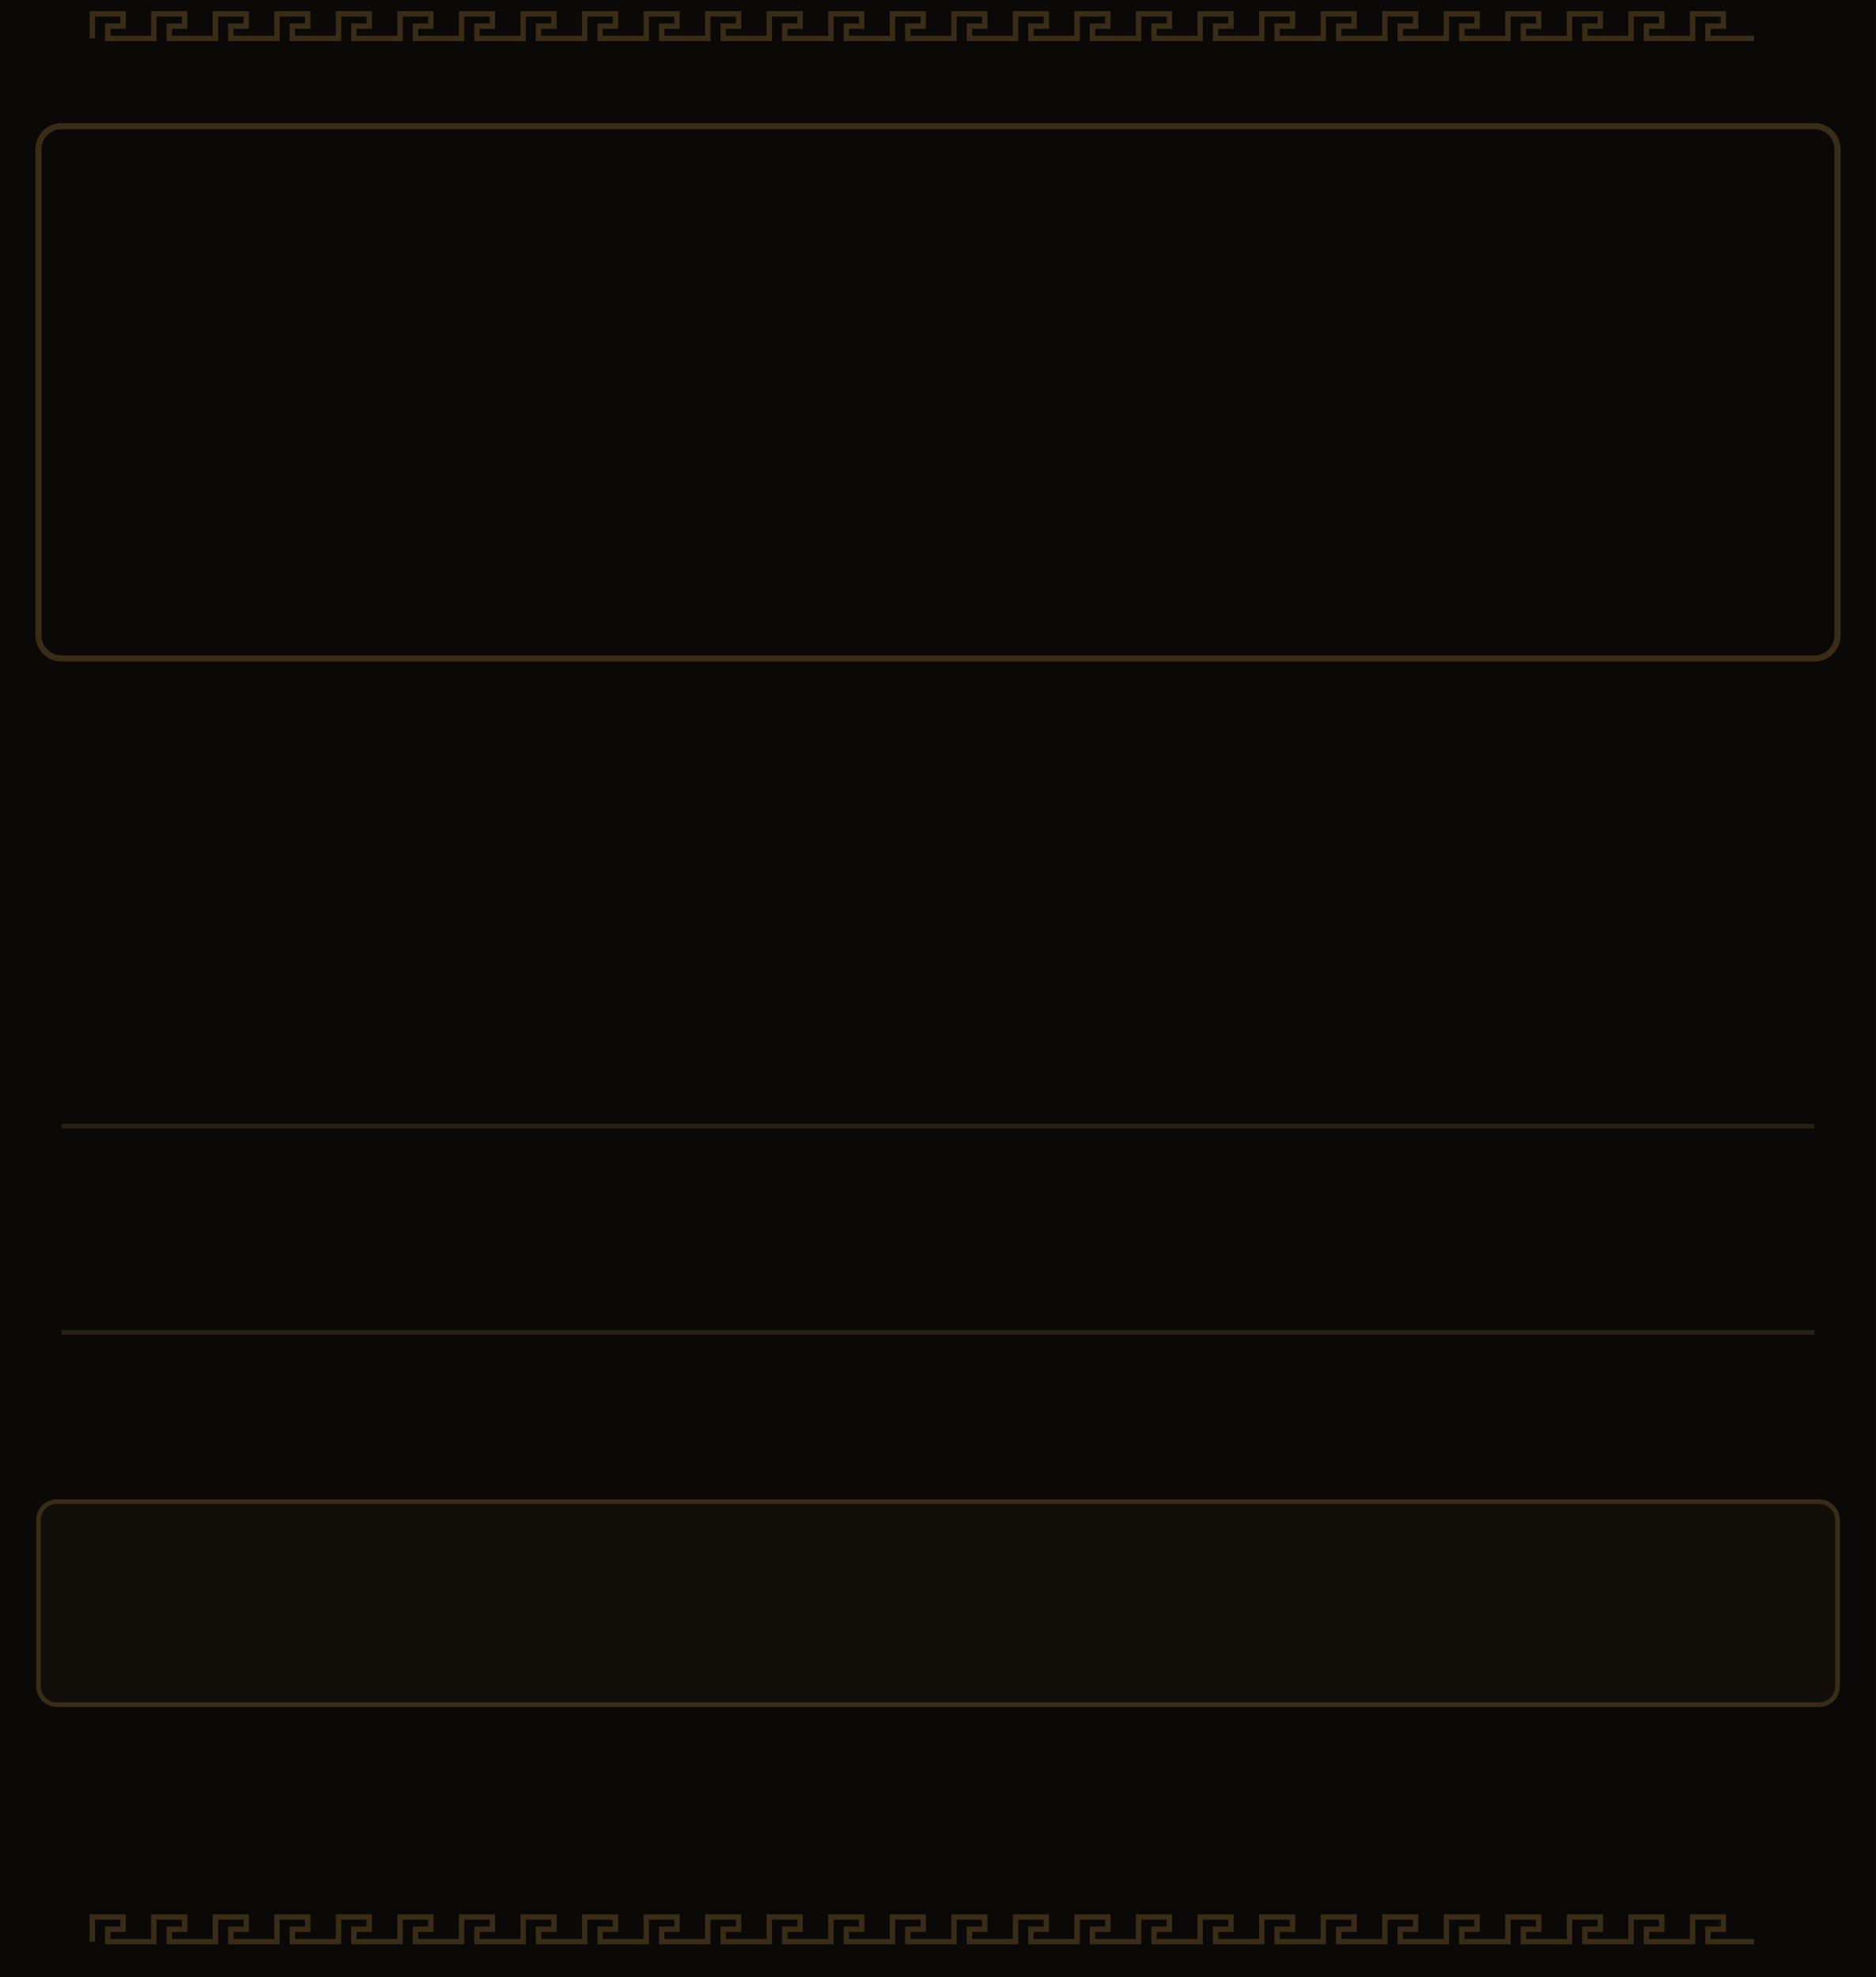
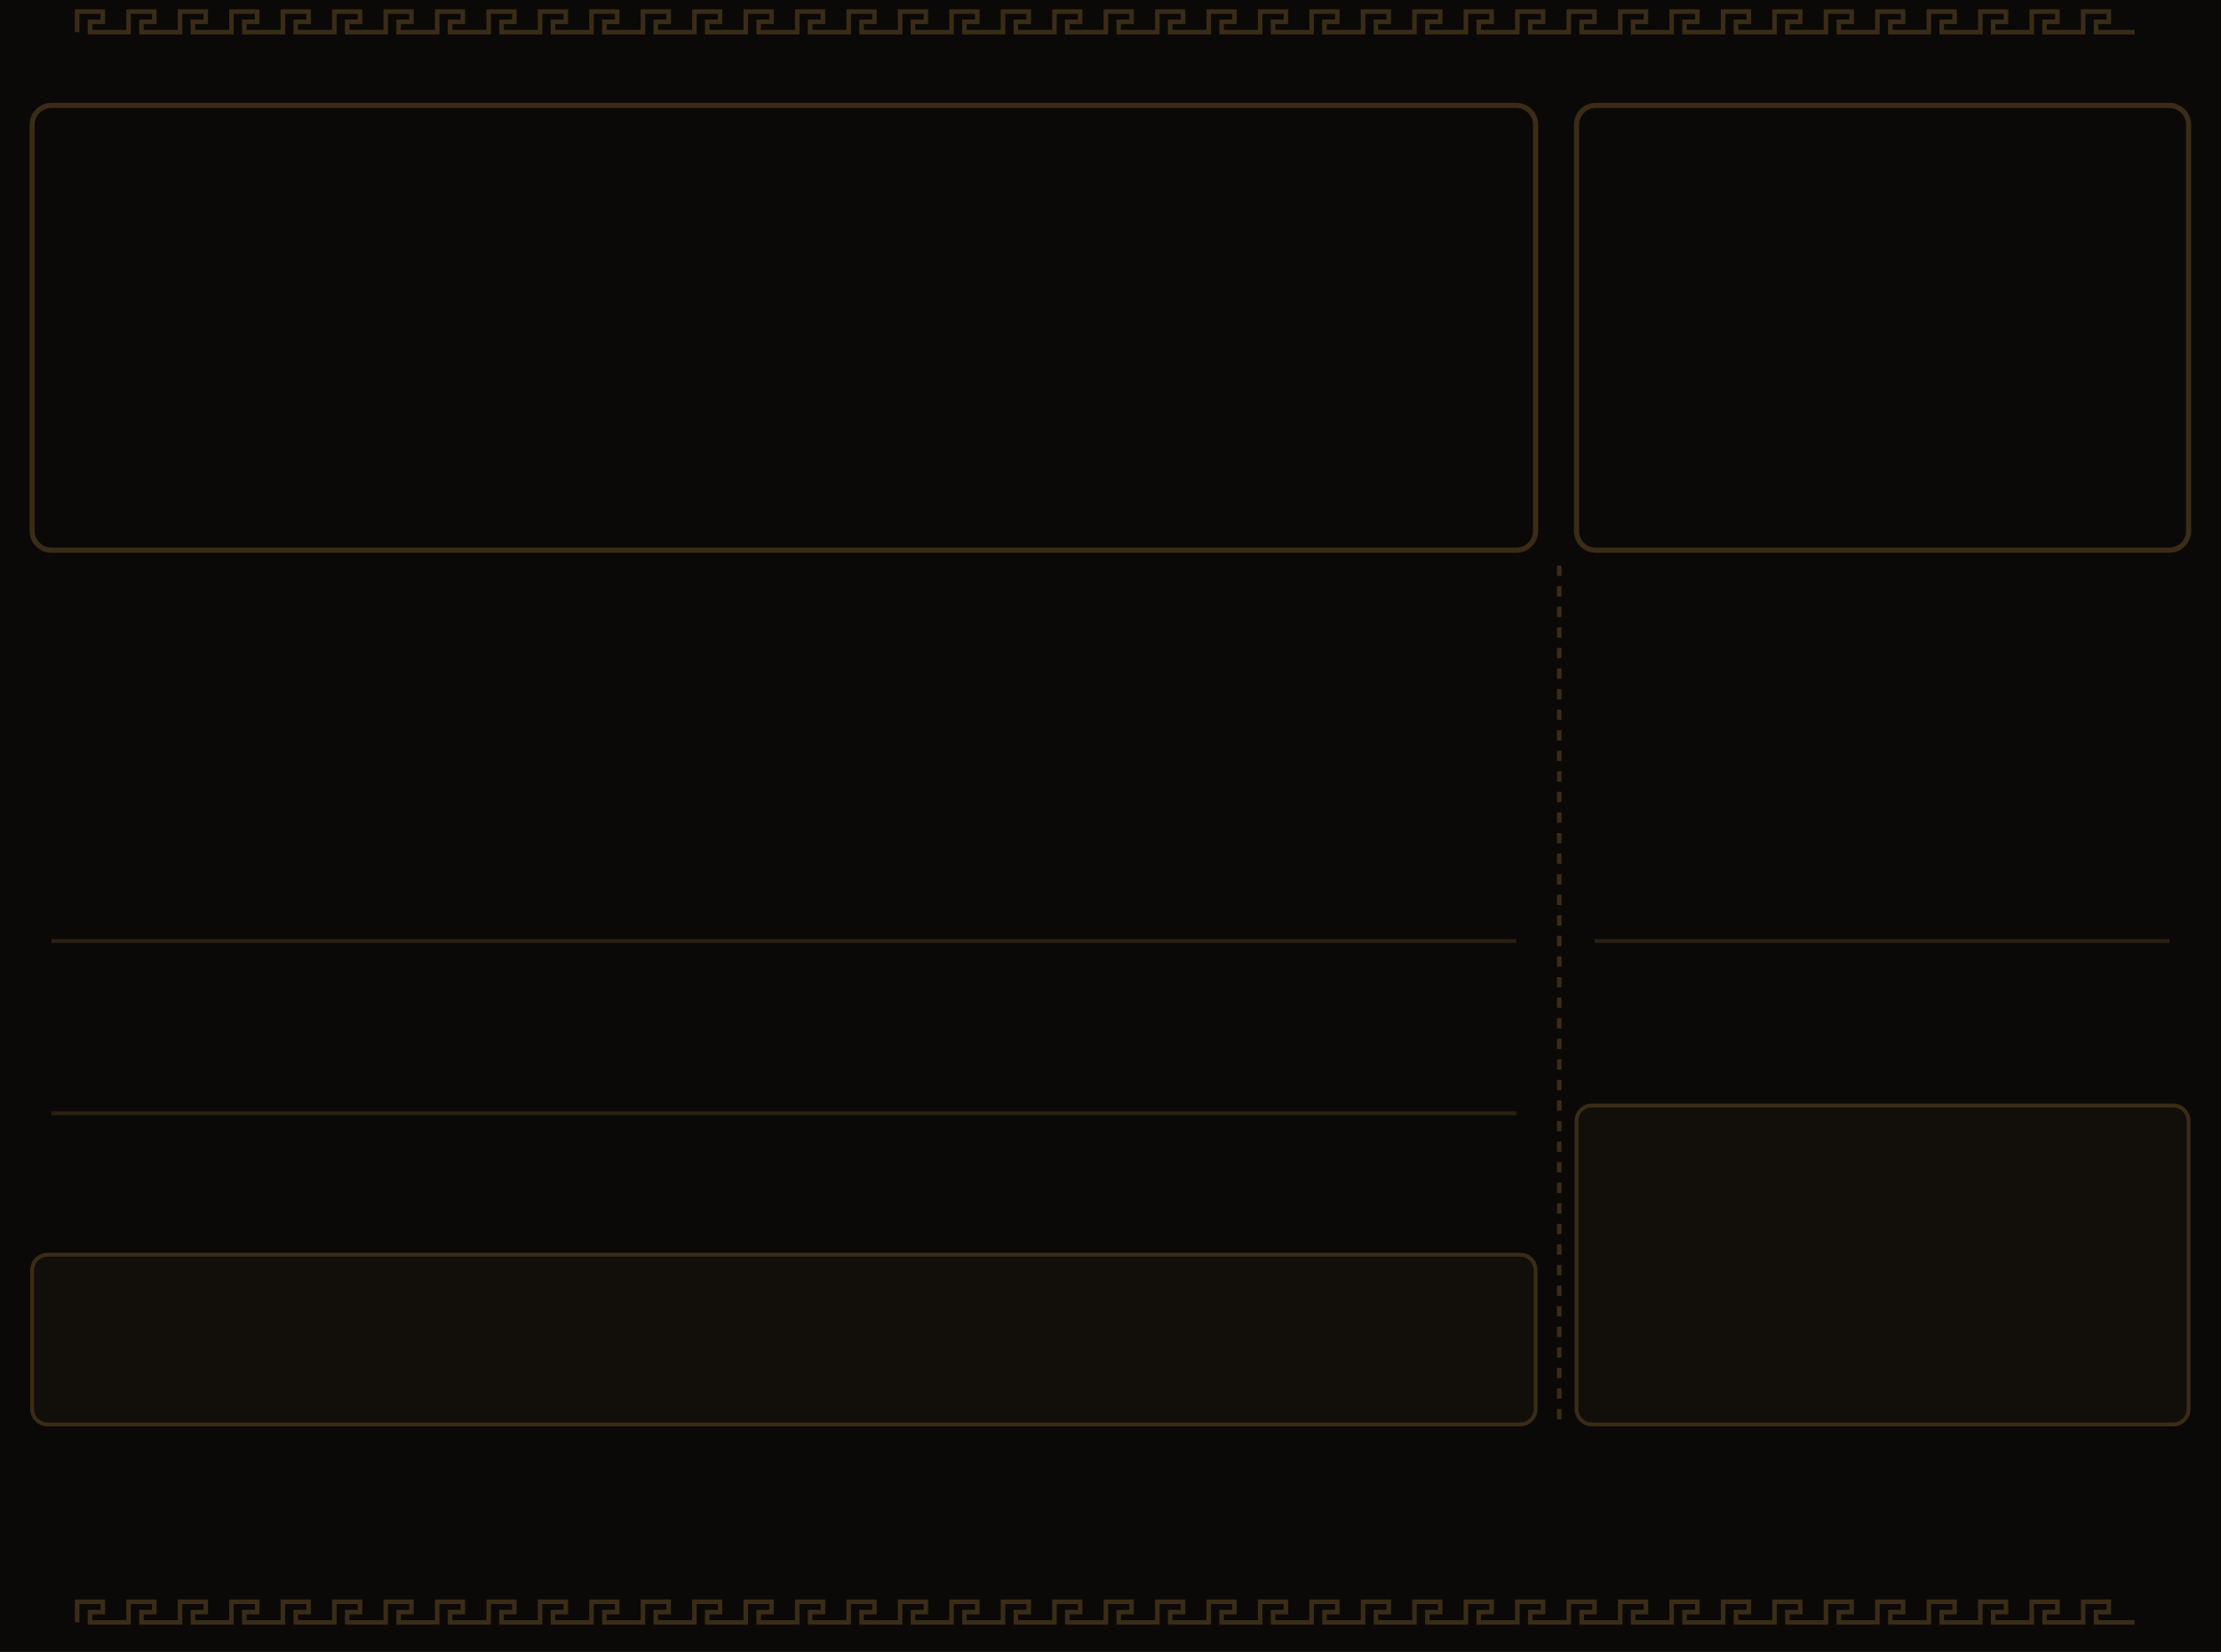
- <svg xmlns="http://www.w3.org/2000/svg" width="121.92mm" height="128.5mm" viewBox="0 0 121.92 128.5">
-   <rect width="121.92" height="128.5" fill="#0b0907" />
+ <svg xmlns="http://www.w3.org/2000/svg" width="172.72mm" height="128.5mm" viewBox="0 0 172.72 128.5">
+   <rect width="172.72" height="128.5" fill="#0b0907" />
  <rect x="2.5" y="8.2" width="116.92" height="34.6" rx="1.5" fill="none" stroke="#3a2c16" stroke-width="0.4" />
-   <polyline points="6.00,2.50 6.00,0.90 8.00,0.90 8.00,1.70 7.00,1.70 7.00,2.50 10.00,2.50 10.00,2.50 10.00,0.90 12.00,0.90 12.00,1.70 11.00,1.70 11.00,2.50 14.00,2.50 14.00,2.50 14.00,0.90 16.00,0.90 16.00,1.70 15.00,1.70 15.00,2.50 18.00,2.50 18.00,2.50 18.00,0.90 20.00,0.90 20.00,1.70 19.00,1.70 19.00,2.50 22.00,2.50 22.00,2.50 22.00,0.90 24.00,0.90 24.00,1.70 23.00,1.70 23.00,2.50 26.00,2.50 26.00,2.50 26.00,0.90 28.00,0.90 28.00,1.70 27.00,1.70 27.00,2.50 30.00,2.50 30.00,2.50 30.00,0.90 32.00,0.90 32.00,1.70 31.00,1.70 31.00,2.50 34.00,2.50 34.00,2.50 34.00,0.90 36.00,0.90 36.00,1.70 35.00,1.70 35.00,2.50 38.00,2.50 38.00,2.50 38.00,0.90 40.00,0.90 40.00,1.70 39.00,1.70 39.00,2.50 42.00,2.50 42.00,2.50 42.00,0.90 44.00,0.90 44.00,1.70 43.00,1.70 43.00,2.50 46.00,2.50 46.00,2.50 46.00,0.90 48.00,0.90 48.00,1.70 47.00,1.70 47.00,2.50 50.00,2.50 50.00,2.50 50.00,0.90 52.00,0.90 52.00,1.70 51.00,1.70 51.00,2.50 54.00,2.50 54.00,2.50 54.00,0.90 56.00,0.90 56.00,1.70 55.00,1.70 55.00,2.50 58.00,2.50 58.00,2.50 58.00,0.90 60.00,0.90 60.00,1.70 59.00,1.70 59.00,2.50 62.00,2.50 62.00,2.50 62.00,0.90 64.00,0.90 64.00,1.70 63.00,1.70 63.00,2.50 66.00,2.50 66.00,2.50 66.00,0.90 68.00,0.90 68.00,1.70 67.00,1.70 67.00,2.50 70.00,2.50 70.00,2.50 70.00,0.90 72.00,0.90 72.00,1.70 71.00,1.70 71.00,2.50 74.00,2.50 74.00,2.50 74.00,0.90 76.00,0.90 76.00,1.70 75.00,1.70 75.00,2.50 78.00,2.50 78.00,2.50 78.00,0.90 80.00,0.90 80.00,1.70 79.00,1.70 79.00,2.50 82.00,2.50 82.00,2.50 82.00,0.90 84.00,0.90 84.00,1.70 83.00,1.70 83.00,2.50 86.00,2.50 86.00,2.50 86.00,0.90 88.00,0.90 88.00,1.70 87.00,1.70 87.00,2.50 90.00,2.50 90.00,2.50 90.00,0.90 92.00,0.90 92.00,1.70 91.00,1.70 91.00,2.50 94.00,2.50 94.00,2.50 94.00,0.90 96.00,0.90 96.00,1.70 95.00,1.70 95.00,2.50 98.00,2.50 98.00,2.50 98.00,0.90 100.00,0.90 100.00,1.70 99.00,1.70 99.00,2.50 102.00,2.50 102.00,2.50 102.00,0.90 104.00,0.90 104.00,1.70 103.00,1.70 103.00,2.50 106.00,2.50 106.00,2.50 106.00,0.90 108.00,0.90 108.00,1.70 107.00,1.70 107.00,2.50 110.00,2.50 110.00,2.50 110.00,0.90 112.00,0.90 112.00,1.70 111.00,1.70 111.00,2.50 114.00,2.50" fill="none" stroke="#3a2c16" stroke-width="0.35" />
+   <rect x="122.6" y="8.2" width="47.6" height="34.6" rx="1.5" fill="none" stroke="#3a2c16" stroke-width="0.4" />
+   <polyline points="6.00,2.50 6.00,0.90 8.00,0.90 8.00,1.70 7.00,1.70 7.00,2.50 10.00,2.50 10.00,2.50 10.00,2.50 10.00,0.90 12.00,0.90 12.00,1.70 11.00,1.70 11.00,2.50 14.00,2.50 14.00,2.50 14.00,2.50 14.00,0.90 16.00,0.90 16.00,1.70 15.00,1.70 15.00,2.50 18.00,2.50 18.00,2.50 18.00,2.50 18.00,0.90 20.00,0.90 20.00,1.70 19.00,1.70 19.00,2.50 22.00,2.50 22.00,2.50 22.00,2.50 22.00,0.90 24.00,0.90 24.00,1.70 23.00,1.70 23.00,2.50 26.00,2.50 26.00,2.50 26.00,2.50 26.00,0.90 28.00,0.90 28.00,1.70 27.00,1.70 27.00,2.50 30.00,2.50 30.00,2.50 30.00,2.50 30.00,0.90 32.00,0.90 32.00,1.70 31.00,1.70 31.00,2.50 34.00,2.50 34.00,2.50 34.00,2.50 34.00,0.90 36.00,0.90 36.00,1.70 35.00,1.70 35.00,2.50 38.00,2.50 38.00,2.50 38.00,2.50 38.00,0.90 40.00,0.90 40.00,1.70 39.00,1.70 39.00,2.50 42.00,2.50 42.00,2.50 42.00,2.50 42.00,0.90 44.00,0.90 44.00,1.70 43.00,1.70 43.00,2.50 46.00,2.50 46.00,2.50 46.00,2.50 46.00,0.90 48.00,0.90 48.00,1.70 47.00,1.70 47.00,2.50 50.00,2.50 50.00,2.50 50.00,2.50 50.00,0.90 52.00,0.90 52.00,1.70 51.00,1.70 51.00,2.50 54.00,2.50 54.00,2.50 54.00,2.50 54.00,0.90 56.00,0.90 56.00,1.70 55.00,1.70 55.00,2.50 58.00,2.50 58.00,2.50 58.00,2.50 58.00,0.90 60.00,0.90 60.00,1.70 59.00,1.70 59.00,2.50 62.00,2.50 62.00,2.50 62.00,2.50 62.00,0.90 64.00,0.90 64.00,1.70 63.00,1.70 63.00,2.50 66.00,2.50 66.00,2.50 66.00,2.50 66.00,0.90 68.00,0.90 68.00,1.70 67.00,1.70 67.00,2.50 70.00,2.50 70.00,2.50 70.00,2.50 70.00,0.90 72.00,0.90 72.00,1.70 71.00,1.70 71.00,2.50 74.00,2.50 74.00,2.50 74.00,2.50 74.00,0.90 76.00,0.90 76.00,1.70 75.00,1.70 75.00,2.50 78.00,2.50 78.00,2.50 78.00,2.50 78.00,0.90 80.00,0.90 80.00,1.70 79.00,1.70 79.00,2.50 82.00,2.50 82.00,2.50 82.00,2.50 82.00,0.90 84.00,0.90 84.00,1.70 83.00,1.70 83.00,2.50 86.00,2.50 86.00,2.50 86.00,2.50 86.00,0.90 88.00,0.90 88.00,1.70 87.00,1.70 87.00,2.50 90.00,2.50 90.00,2.50 90.00,2.50 90.00,0.90 92.00,0.90 92.00,1.70 91.00,1.70 91.00,2.50 94.00,2.50 94.00,2.50 94.00,2.50 94.00,0.90 96.00,0.90 96.00,1.70 95.00,1.70 95.00,2.50 98.00,2.50 98.00,2.50 98.00,2.50 98.00,0.90 100.00,0.90 100.00,1.70 99.00,1.70 99.00,2.50 102.00,2.50 102.00,2.50 102.00,2.50 102.00,0.90 104.00,0.90 104.00,1.70 103.00,1.70 103.00,2.50 106.00,2.50 106.00,2.50 106.00,2.50 106.00,0.90 108.00,0.90 108.00,1.70 107.00,1.70 107.00,2.50 110.00,2.50 110.00,2.50 110.00,2.50 110.00,0.90 112.00,0.90 112.00,1.70 111.00,1.70 111.00,2.50 114.00,2.50 114.00,2.50 114.00,2.50 114.00,0.90 116.00,0.90 116.00,1.70 115.00,1.70 115.00,2.50 118.00,2.50 118.00,2.50 118.00,2.50 118.00,0.90 120.00,0.90 120.00,1.70 119.00,1.70 119.00,2.50 122.00,2.50 122.00,2.50 122.00,2.50 122.00,0.90 124.00,0.90 124.00,1.70 123.00,1.70 123.00,2.50 126.00,2.50 126.00,2.50 126.00,2.50 126.00,0.90 128.00,0.90 128.00,1.70 127.00,1.70 127.00,2.50 130.00,2.50 130.00,2.50 130.00,2.50 130.00,0.90 132.00,0.90 132.00,1.70 131.00,1.70 131.00,2.50 134.00,2.50 134.00,2.50 134.00,2.50 134.00,0.90 136.00,0.90 136.00,1.70 135.00,1.70 135.00,2.50 138.00,2.50 138.00,2.50 138.00,2.50 138.00,0.90 140.00,0.90 140.00,1.70 139.00,1.70 139.00,2.50 142.00,2.50 142.00,2.50 142.00,2.50 142.00,0.90 144.00,0.90 144.00,1.70 143.00,1.70 143.00,2.50 146.00,2.50 146.00,2.50 146.00,2.50 146.00,0.90 148.00,0.90 148.00,1.70 147.00,1.70 147.00,2.50 150.00,2.50 150.00,2.50 150.00,2.50 150.00,0.90 152.00,0.90 152.00,1.70 151.00,1.70 151.00,2.50 154.00,2.50 154.00,2.50 154.00,2.50 154.00,0.90 156.00,0.90 156.00,1.70 155.00,1.70 155.00,2.50 158.00,2.50 158.00,2.50 158.00,2.50 158.00,0.90 160.00,0.90 160.00,1.70 159.00,1.70 159.00,2.50 162.00,2.50 162.00,2.50 162.00,2.50 162.00,0.90 164.00,0.90 164.00,1.70 163.00,1.70 163.00,2.50 166.00,2.50" fill="none" stroke="#3a2c16" stroke-width="0.35" />
  <line x1="4" y1="73.2" x2="117.92" y2="73.2" stroke="#2a2012" stroke-width="0.3" />
  <line x1="4" y1="86.6" x2="117.92" y2="86.6" stroke="#2a2012" stroke-width="0.3" />
+   <line x1="124" y1="73.2" x2="168.72" y2="73.2" stroke="#2a2012" stroke-width="0.3" />
+   <line x1="121.26" y1="44" x2="121.26" y2="110.8" stroke="#3a2c16" stroke-width="0.35" stroke-dasharray="0.8 0.8" />
  <rect x="2.5" y="97.6" width="116.92" height="13.2" rx="1.2" fill="#120e09" stroke="#3a2c16" stroke-width="0.3" />
-   <polyline points="6.00,126.20 6.00,124.60 8.00,124.60 8.00,125.40 7.00,125.40 7.00,126.20 10.00,126.20 10.00,126.20 10.00,124.60 12.00,124.60 12.00,125.40 11.00,125.40 11.00,126.20 14.00,126.20 14.00,126.20 14.00,124.60 16.00,124.60 16.00,125.40 15.00,125.40 15.00,126.20 18.00,126.20 18.00,126.20 18.00,124.60 20.00,124.60 20.00,125.40 19.00,125.40 19.00,126.20 22.00,126.20 22.00,126.20 22.00,124.60 24.00,124.60 24.00,125.40 23.00,125.40 23.00,126.20 26.00,126.20 26.00,126.20 26.00,124.60 28.00,124.60 28.00,125.40 27.00,125.40 27.00,126.20 30.00,126.20 30.00,126.20 30.00,124.60 32.00,124.60 32.00,125.40 31.00,125.40 31.00,126.20 34.00,126.20 34.00,126.20 34.00,124.60 36.00,124.60 36.00,125.40 35.00,125.40 35.00,126.20 38.00,126.20 38.00,126.20 38.00,124.60 40.00,124.60 40.00,125.40 39.00,125.40 39.00,126.20 42.00,126.20 42.00,126.20 42.00,124.60 44.00,124.60 44.00,125.40 43.00,125.40 43.00,126.20 46.00,126.20 46.00,126.20 46.00,124.60 48.00,124.60 48.00,125.40 47.00,125.40 47.00,126.20 50.00,126.20 50.00,126.20 50.00,124.60 52.00,124.60 52.00,125.40 51.00,125.40 51.00,126.20 54.00,126.20 54.00,126.20 54.00,124.60 56.00,124.60 56.00,125.40 55.00,125.40 55.00,126.20 58.00,126.20 58.00,126.20 58.00,124.60 60.00,124.60 60.00,125.40 59.00,125.40 59.00,126.20 62.00,126.20 62.00,126.20 62.00,124.60 64.00,124.60 64.00,125.40 63.00,125.40 63.00,126.20 66.00,126.20 66.00,126.20 66.00,124.60 68.00,124.60 68.00,125.40 67.00,125.40 67.00,126.20 70.00,126.20 70.00,126.20 70.00,124.60 72.00,124.60 72.00,125.40 71.00,125.40 71.00,126.20 74.00,126.20 74.00,126.20 74.00,124.60 76.00,124.60 76.00,125.40 75.00,125.40 75.00,126.20 78.00,126.20 78.00,126.20 78.00,124.60 80.00,124.60 80.00,125.40 79.00,125.40 79.00,126.20 82.00,126.20 82.00,126.20 82.00,124.60 84.00,124.60 84.00,125.40 83.00,125.40 83.00,126.20 86.00,126.20 86.00,126.20 86.00,124.60 88.00,124.60 88.00,125.40 87.00,125.40 87.00,126.20 90.00,126.20 90.00,126.20 90.00,124.60 92.00,124.60 92.00,125.40 91.00,125.40 91.00,126.20 94.00,126.20 94.00,126.20 94.00,124.60 96.00,124.60 96.00,125.40 95.00,125.40 95.00,126.20 98.00,126.20 98.00,126.20 98.00,124.60 100.00,124.60 100.00,125.40 99.00,125.40 99.00,126.20 102.00,126.20 102.00,126.20 102.00,124.60 104.00,124.60 104.00,125.40 103.00,125.40 103.00,126.20 106.00,126.20 106.00,126.20 106.00,124.60 108.00,124.60 108.00,125.40 107.00,125.40 107.00,126.20 110.00,126.20 110.00,126.20 110.00,124.60 112.00,124.60 112.00,125.40 111.00,125.40 111.00,126.20 114.00,126.20" fill="none" stroke="#3a2c16" stroke-width="0.35" />
+   <rect x="122.6" y="86.0" width="47.6" height="24.8" rx="1.2" fill="#120e09" stroke="#3a2c16" stroke-width="0.3" />
+   <polyline points="6.00,126.20 6.00,124.60 8.00,124.60 8.00,125.40 7.00,125.40 7.00,126.20 10.00,126.20 10.00,126.20 10.00,126.20 10.00,124.60 12.00,124.60 12.00,125.40 11.00,125.40 11.00,126.20 14.00,126.20 14.00,126.20 14.00,126.20 14.00,124.60 16.00,124.60 16.00,125.40 15.00,125.40 15.00,126.20 18.00,126.20 18.00,126.20 18.00,126.20 18.00,124.60 20.00,124.60 20.00,125.40 19.00,125.40 19.00,126.20 22.00,126.20 22.00,126.20 22.00,126.20 22.00,124.60 24.00,124.60 24.00,125.40 23.00,125.40 23.00,126.20 26.00,126.20 26.00,126.20 26.00,126.20 26.00,124.60 28.00,124.60 28.00,125.40 27.00,125.40 27.00,126.20 30.00,126.20 30.00,126.20 30.00,126.20 30.00,124.60 32.00,124.60 32.00,125.40 31.00,125.40 31.00,126.20 34.00,126.20 34.00,126.20 34.00,126.20 34.00,124.60 36.00,124.60 36.00,125.40 35.00,125.40 35.00,126.20 38.00,126.20 38.00,126.20 38.00,126.20 38.00,124.60 40.00,124.60 40.00,125.40 39.00,125.40 39.00,126.20 42.00,126.20 42.00,126.20 42.00,126.20 42.00,124.60 44.00,124.60 44.00,125.40 43.00,125.40 43.00,126.20 46.00,126.20 46.00,126.20 46.00,126.20 46.00,124.60 48.00,124.60 48.00,125.40 47.00,125.40 47.00,126.20 50.00,126.20 50.00,126.20 50.00,126.20 50.00,124.60 52.00,124.60 52.00,125.40 51.00,125.40 51.00,126.20 54.00,126.20 54.00,126.20 54.00,126.20 54.00,124.60 56.00,124.60 56.00,125.40 55.00,125.40 55.00,126.20 58.00,126.20 58.00,126.20 58.00,126.20 58.00,124.60 60.00,124.60 60.00,125.40 59.00,125.40 59.00,126.20 62.00,126.20 62.00,126.20 62.00,126.20 62.00,124.60 64.00,124.60 64.00,125.40 63.00,125.40 63.00,126.20 66.00,126.20 66.00,126.20 66.00,126.20 66.00,124.60 68.00,124.60 68.00,125.40 67.00,125.40 67.00,126.20 70.00,126.20 70.00,126.20 70.00,126.20 70.00,124.60 72.00,124.60 72.00,125.40 71.00,125.40 71.00,126.20 74.00,126.20 74.00,126.20 74.00,126.20 74.00,124.60 76.00,124.60 76.00,125.40 75.00,125.40 75.00,126.20 78.00,126.20 78.00,126.20 78.00,126.20 78.00,124.60 80.00,124.60 80.00,125.40 79.00,125.40 79.00,126.20 82.00,126.20 82.00,126.20 82.00,126.20 82.00,124.60 84.00,124.60 84.00,125.40 83.00,125.40 83.00,126.20 86.00,126.20 86.00,126.20 86.00,126.20 86.00,124.60 88.00,124.60 88.00,125.40 87.00,125.40 87.00,126.20 90.00,126.20 90.00,126.20 90.00,126.20 90.00,124.60 92.00,124.60 92.00,125.40 91.00,125.40 91.00,126.20 94.00,126.20 94.00,126.20 94.00,126.20 94.00,124.60 96.00,124.60 96.00,125.40 95.00,125.40 95.00,126.20 98.00,126.20 98.00,126.20 98.00,126.20 98.00,124.60 100.00,124.60 100.00,125.40 99.00,125.40 99.00,126.20 102.00,126.20 102.00,126.20 102.00,126.20 102.00,124.60 104.00,124.60 104.00,125.40 103.00,125.40 103.00,126.20 106.00,126.20 106.00,126.20 106.00,126.20 106.00,124.60 108.00,124.60 108.00,125.40 107.00,125.40 107.00,126.20 110.00,126.20 110.00,126.20 110.00,126.20 110.00,124.60 112.00,124.60 112.00,125.40 111.00,125.40 111.00,126.20 114.00,126.20 114.00,126.20 114.00,126.20 114.00,124.60 116.00,124.60 116.00,125.40 115.00,125.40 115.00,126.20 118.00,126.20 118.00,126.20 118.00,126.20 118.00,124.60 120.00,124.60 120.00,125.40 119.00,125.40 119.00,126.20 122.00,126.20 122.00,126.20 122.00,126.20 122.00,124.60 124.00,124.60 124.00,125.40 123.00,125.40 123.00,126.20 126.00,126.20 126.00,126.20 126.00,126.20 126.00,124.60 128.00,124.60 128.00,125.40 127.00,125.40 127.00,126.20 130.00,126.20 130.00,126.20 130.00,126.20 130.00,124.60 132.00,124.60 132.00,125.40 131.00,125.40 131.00,126.20 134.00,126.20 134.00,126.20 134.00,126.20 134.00,124.60 136.00,124.60 136.00,125.40 135.00,125.40 135.00,126.20 138.00,126.20 138.00,126.20 138.00,126.20 138.00,124.60 140.00,124.60 140.00,125.40 139.00,125.40 139.00,126.20 142.00,126.20 142.00,126.20 142.00,126.20 142.00,124.60 144.00,124.60 144.00,125.40 143.00,125.40 143.00,126.20 146.00,126.20 146.00,126.20 146.00,126.20 146.00,124.60 148.00,124.60 148.00,125.40 147.00,125.40 147.00,126.20 150.00,126.20 150.00,126.20 150.00,126.20 150.00,124.60 152.00,124.60 152.00,125.40 151.00,125.40 151.00,126.20 154.00,126.20 154.00,126.20 154.00,126.20 154.00,124.60 156.00,124.60 156.00,125.40 155.00,125.40 155.00,126.20 158.00,126.20 158.00,126.20 158.00,126.20 158.00,124.60 160.00,124.60 160.00,125.40 159.00,125.40 159.00,126.20 162.00,126.20 162.00,126.20 162.00,126.20 162.00,124.60 164.00,124.60 164.00,125.40 163.00,125.40 163.00,126.20 166.00,126.20" fill="none" stroke="#3a2c16" stroke-width="0.35" />
</svg>
